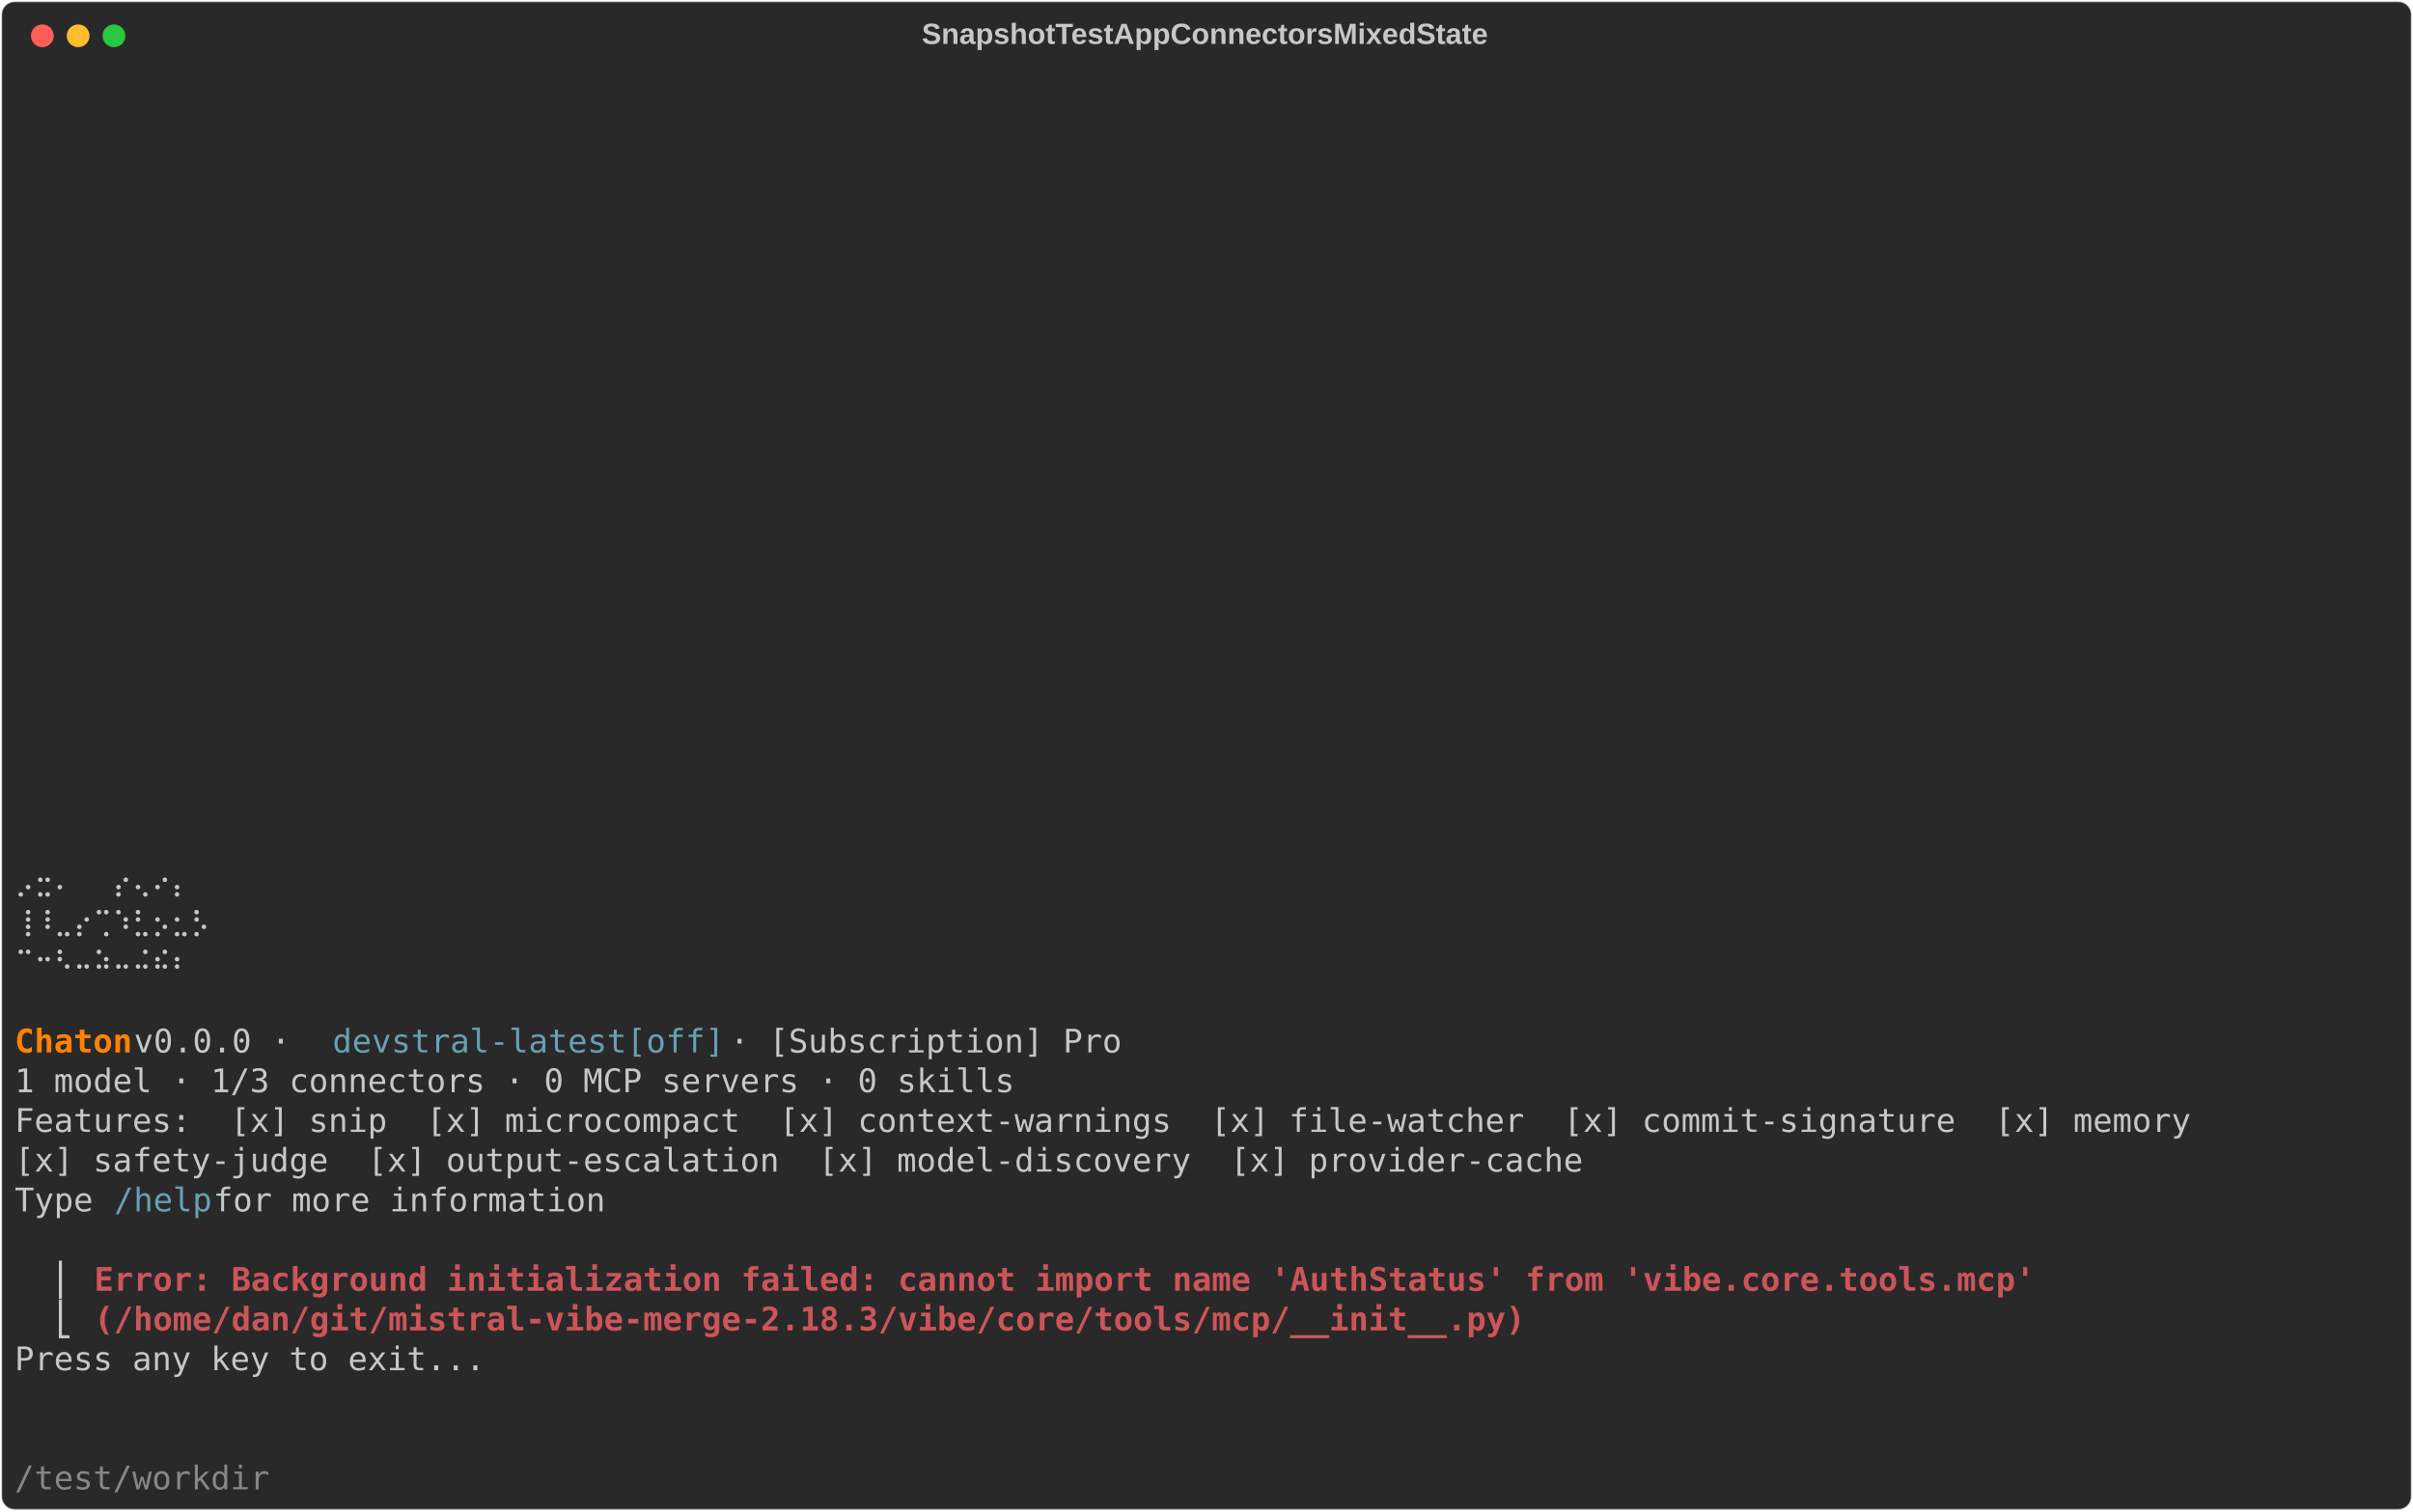
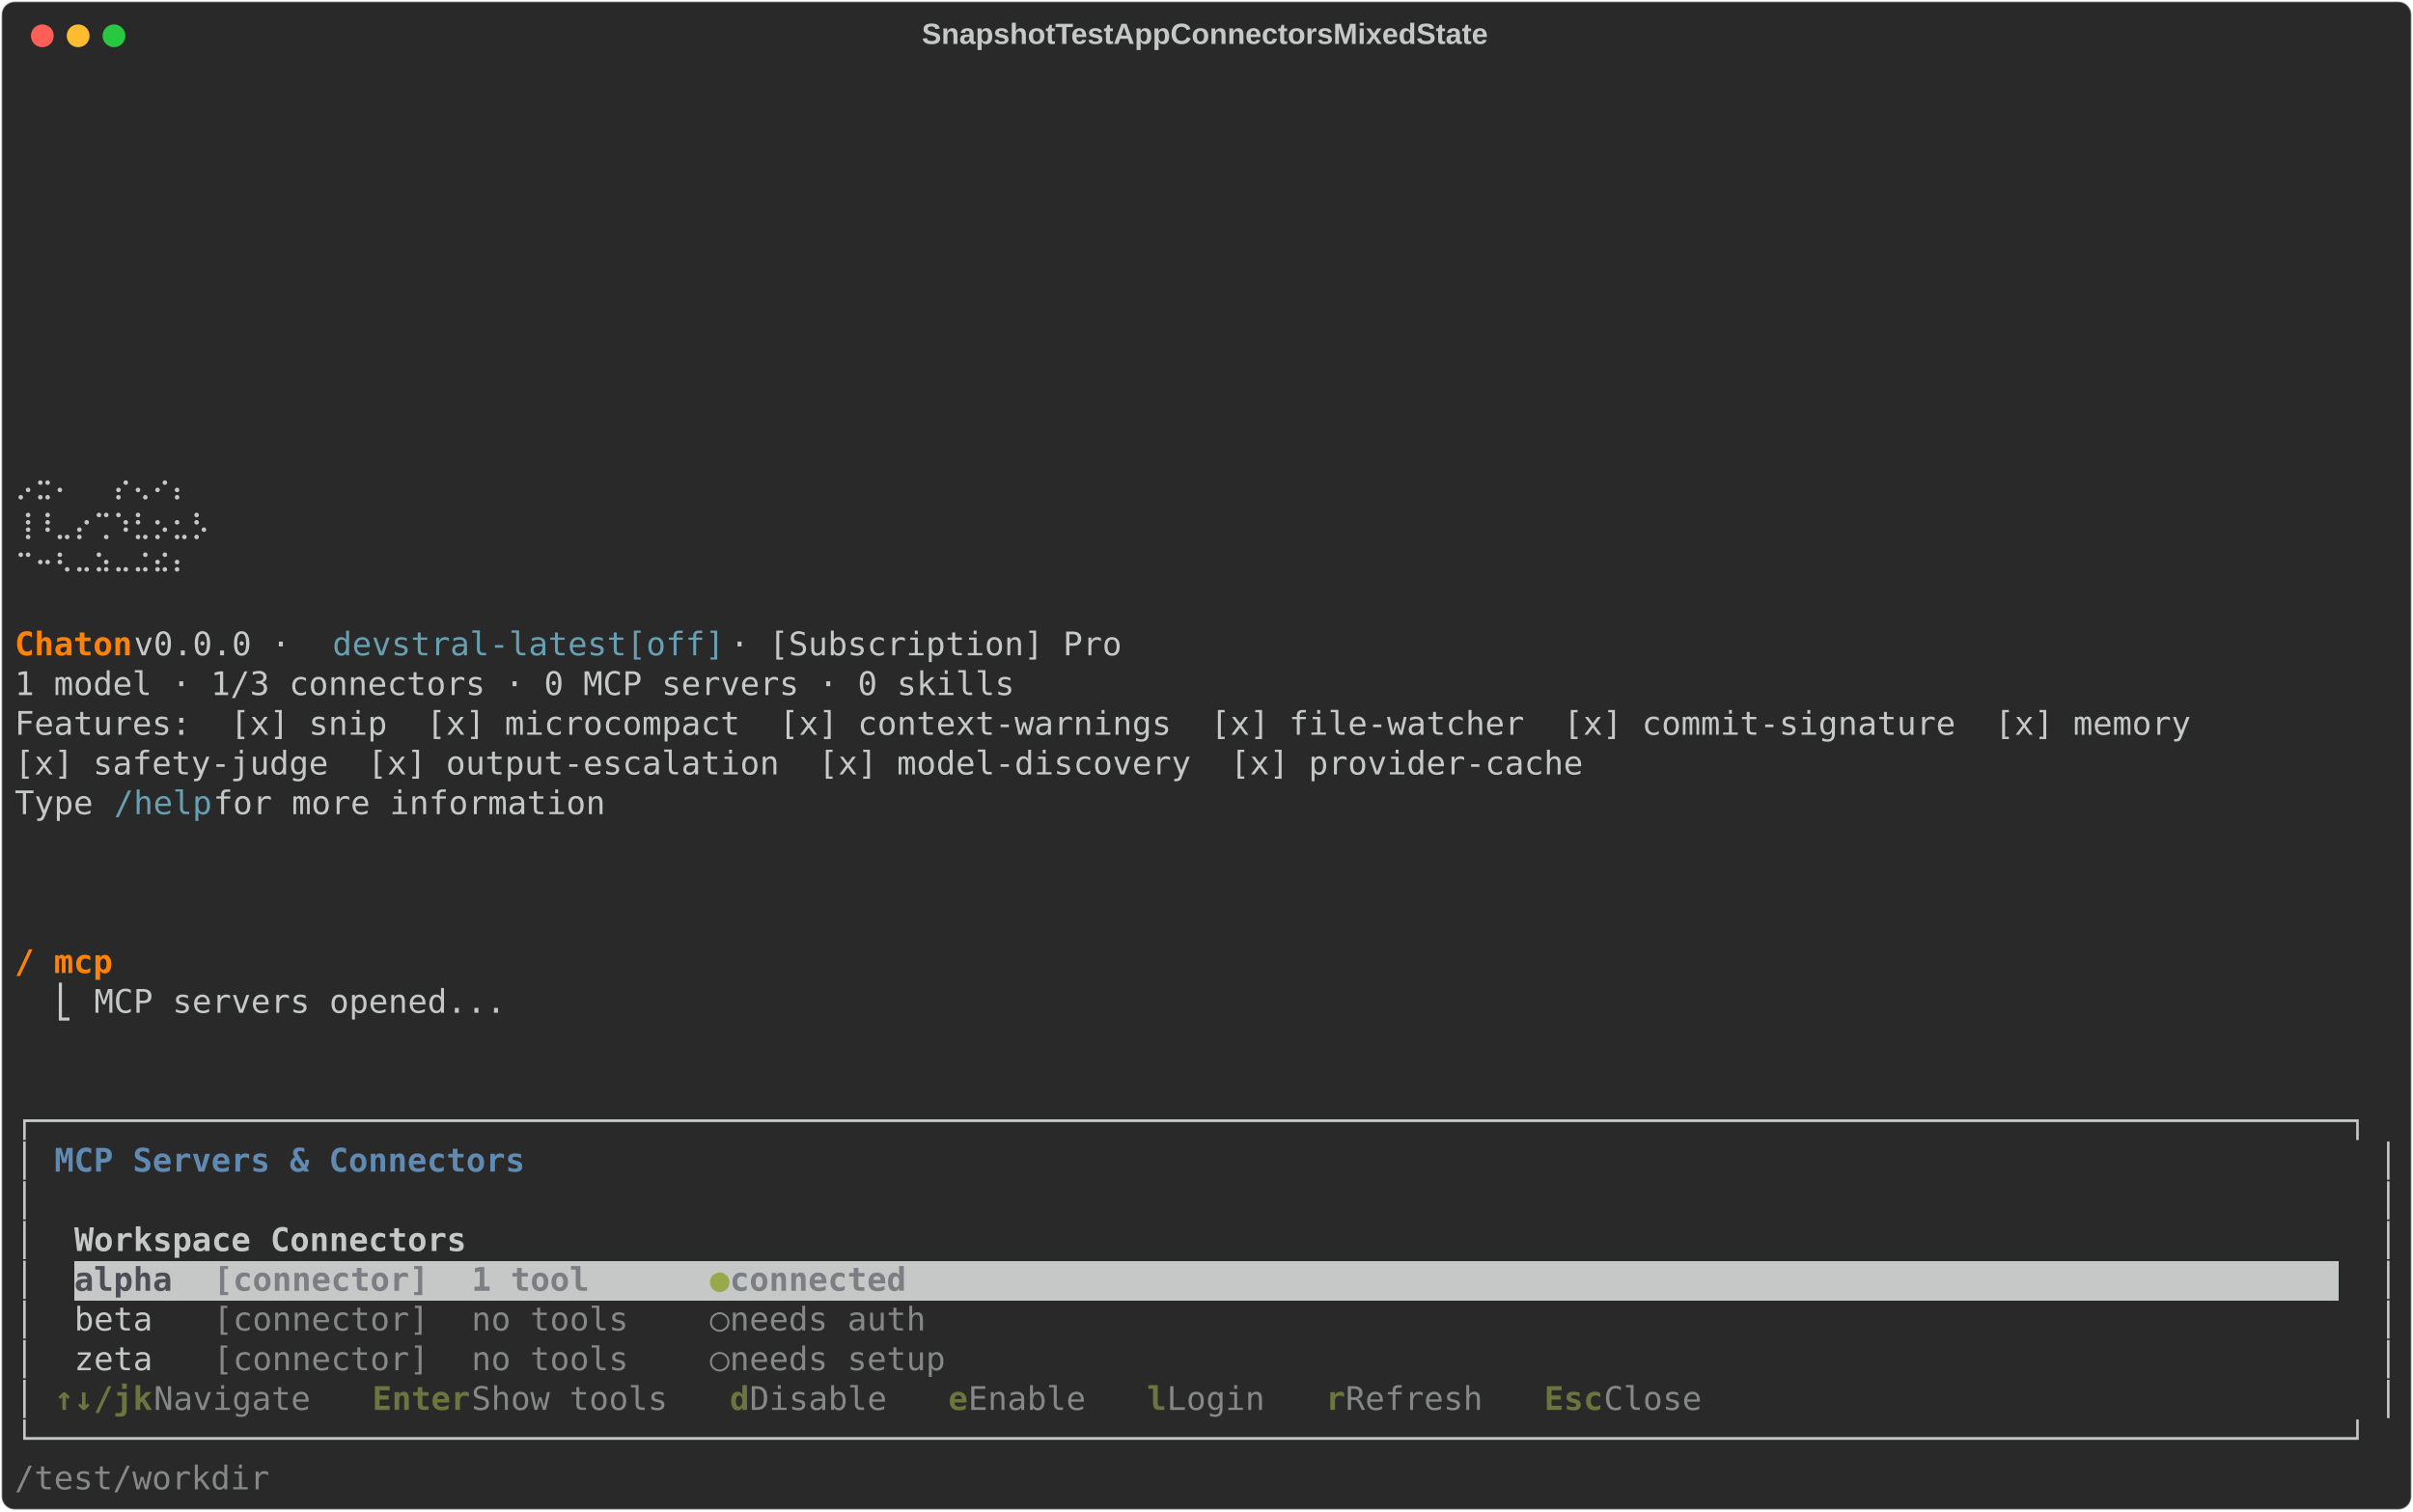
<svg xmlns="http://www.w3.org/2000/svg" class="rich-terminal" viewBox="0 0 1482 928.4">
  <style>

    @font-face {
        font-family: "Fira Code";
        src: local("FiraCode-Regular"),
                url("https://cdnjs.cloudflare.com/ajax/libs/firacode/6.2.0/woff2/FiraCode-Regular.woff2") format("woff2"),
                url("https://cdnjs.cloudflare.com/ajax/libs/firacode/6.2.0/woff/FiraCode-Regular.woff") format("woff");
        font-style: normal;
        font-weight: 400;
    }
    @font-face {
        font-family: "Fira Code";
        src: local("FiraCode-Bold"),
                url("https://cdnjs.cloudflare.com/ajax/libs/firacode/6.2.0/woff2/FiraCode-Bold.woff2") format("woff2"),
                url("https://cdnjs.cloudflare.com/ajax/libs/firacode/6.2.0/woff/FiraCode-Bold.woff") format("woff");
        font-style: bold;
        font-weight: 700;
    }

    .terminal-matrix {
        font-family: Fira Code, monospace;
        font-size: 20px;
        line-height: 24.4px;
        font-variant-east-asian: full-width;
    }

    .terminal-title {
        font-size: 18px;
        font-weight: bold;
        font-family: arial;
    }

    .terminal-r1 { fill: #c5c8c6 }
.terminal-r2 { fill: #ff8205;font-weight: bold }
.terminal-r3 { fill: #68a0b3 }
- .terminal-r4 { fill: #cc555a;font-weight: bold }
- .terminal-r5 { fill: #868887 }
+ .terminal-r4 { fill: #608ab1;font-weight: bold }
+ .terminal-r5 { fill: #c5c8c6;font-weight: bold }
+ .terminal-r6 { fill: #4b4e55;font-weight: bold }
+ .terminal-r7 { fill: #7b7e82;font-weight: bold }
+ .terminal-r8 { fill: #98a84b;font-weight: bold }
+ .terminal-r9 { fill: #868887 }
+ .terminal-r10 { fill: #6b753d;font-weight: bold }
    </style>
  <defs>
    <clipPath id="terminal-clip-terminal">
      <rect x="0" y="0" width="1463.0" height="877.4" />
    </clipPath>
    <clipPath id="terminal-line-0">
      <rect x="0" y="1.5" width="1464" height="24.65" />
    </clipPath>
    <clipPath id="terminal-line-1">
      <rect x="0" y="25.9" width="1464" height="24.65" />
    </clipPath>
    <clipPath id="terminal-line-2">
      <rect x="0" y="50.3" width="1464" height="24.65" />
    </clipPath>
    <clipPath id="terminal-line-3">
      <rect x="0" y="74.7" width="1464" height="24.65" />
    </clipPath>
    <clipPath id="terminal-line-4">
      <rect x="0" y="99.1" width="1464" height="24.65" />
    </clipPath>
    <clipPath id="terminal-line-5">
      <rect x="0" y="123.5" width="1464" height="24.65" />
    </clipPath>
    <clipPath id="terminal-line-6">
      <rect x="0" y="147.9" width="1464" height="24.65" />
    </clipPath>
    <clipPath id="terminal-line-7">
      <rect x="0" y="172.3" width="1464" height="24.65" />
    </clipPath>
    <clipPath id="terminal-line-8">
      <rect x="0" y="196.7" width="1464" height="24.65" />
    </clipPath>
    <clipPath id="terminal-line-9">
      <rect x="0" y="221.1" width="1464" height="24.65" />
    </clipPath>
    <clipPath id="terminal-line-10">
      <rect x="0" y="245.5" width="1464" height="24.65" />
    </clipPath>
    <clipPath id="terminal-line-11">
      <rect x="0" y="269.9" width="1464" height="24.65" />
    </clipPath>
    <clipPath id="terminal-line-12">
      <rect x="0" y="294.3" width="1464" height="24.65" />
    </clipPath>
    <clipPath id="terminal-line-13">
      <rect x="0" y="318.7" width="1464" height="24.65" />
    </clipPath>
    <clipPath id="terminal-line-14">
      <rect x="0" y="343.1" width="1464" height="24.65" />
    </clipPath>
    <clipPath id="terminal-line-15">
      <rect x="0" y="367.5" width="1464" height="24.65" />
    </clipPath>
    <clipPath id="terminal-line-16">
      <rect x="0" y="391.9" width="1464" height="24.65" />
    </clipPath>
    <clipPath id="terminal-line-17">
      <rect x="0" y="416.3" width="1464" height="24.65" />
    </clipPath>
    <clipPath id="terminal-line-18">
      <rect x="0" y="440.7" width="1464" height="24.65" />
    </clipPath>
    <clipPath id="terminal-line-19">
      <rect x="0" y="465.1" width="1464" height="24.65" />
    </clipPath>
    <clipPath id="terminal-line-20">
      <rect x="0" y="489.5" width="1464" height="24.65" />
    </clipPath>
    <clipPath id="terminal-line-21">
      <rect x="0" y="513.9" width="1464" height="24.65" />
    </clipPath>
    <clipPath id="terminal-line-22">
      <rect x="0" y="538.3" width="1464" height="24.65" />
    </clipPath>
    <clipPath id="terminal-line-23">
      <rect x="0" y="562.7" width="1464" height="24.65" />
    </clipPath>
    <clipPath id="terminal-line-24">
      <rect x="0" y="587.1" width="1464" height="24.65" />
    </clipPath>
    <clipPath id="terminal-line-25">
      <rect x="0" y="611.5" width="1464" height="24.65" />
    </clipPath>
    <clipPath id="terminal-line-26">
      <rect x="0" y="635.9" width="1464" height="24.65" />
    </clipPath>
    <clipPath id="terminal-line-27">
      <rect x="0" y="660.3" width="1464" height="24.65" />
    </clipPath>
    <clipPath id="terminal-line-28">
      <rect x="0" y="684.7" width="1464" height="24.65" />
    </clipPath>
    <clipPath id="terminal-line-29">
      <rect x="0" y="709.1" width="1464" height="24.65" />
    </clipPath>
    <clipPath id="terminal-line-30">
      <rect x="0" y="733.5" width="1464" height="24.65" />
    </clipPath>
    <clipPath id="terminal-line-31">
      <rect x="0" y="757.9" width="1464" height="24.65" />
    </clipPath>
    <clipPath id="terminal-line-32">
      <rect x="0" y="782.3" width="1464" height="24.65" />
    </clipPath>
    <clipPath id="terminal-line-33">
      <rect x="0" y="806.7" width="1464" height="24.65" />
    </clipPath>
    <clipPath id="terminal-line-34">
      <rect x="0" y="831.1" width="1464" height="24.65" />
    </clipPath>
  </defs>
  <rect fill="#292929" stroke="rgba(255,255,255,0.35)" stroke-width="1" x="1" y="1" width="1480" height="926.4" rx="8" />
  <text class="terminal-title" fill="#c5c8c6" text-anchor="middle" x="740" y="27">SnapshotTestAppConnectorsMixedState</text>
  <g transform="translate(26,22)">
    <circle cx="0" cy="0" r="7" fill="#ff5f57" />
    <circle cx="22" cy="0" r="7" fill="#febc2e" />
    <circle cx="44" cy="0" r="7" fill="#28c840" />
  </g>
  <g transform="translate(9, 41)" clip-path="url(#terminal-clip-terminal)">
+     <rect fill="#c5c8c6" x="36.6" y="733.5" width="85.4" height="24.65" shape-rendering="crispEdges" />
+     <rect fill="#c5c8c6" x="122" y="733.5" width="158.6" height="24.65" shape-rendering="crispEdges" />
+     <rect fill="#c5c8c6" x="280.6" y="733.5" width="122" height="24.65" shape-rendering="crispEdges" />
+     <rect fill="#c5c8c6" x="402.6" y="733.5" width="24.4" height="24.65" shape-rendering="crispEdges" />
+     <rect fill="#c5c8c6" x="427" y="733.5" width="12.2" height="24.65" shape-rendering="crispEdges" />
+     <rect fill="#c5c8c6" x="439.2" y="733.5" width="122" height="24.65" shape-rendering="crispEdges" />
+     <rect fill="#c5c8c6" x="561.2" y="733.5" width="866.2" height="24.65" shape-rendering="crispEdges" />
    <g class="terminal-matrix">
      <text class="terminal-r1" x="1464" y="20" textLength="12.2" clip-path="url(#terminal-line-0)">
</text>
      <text class="terminal-r1" x="1464" y="44.4" textLength="12.2" clip-path="url(#terminal-line-1)">
</text>
      <text class="terminal-r1" x="1464" y="68.8" textLength="12.2" clip-path="url(#terminal-line-2)">
</text>
      <text class="terminal-r1" x="1464" y="93.2" textLength="12.2" clip-path="url(#terminal-line-3)">
</text>
      <text class="terminal-r1" x="1464" y="117.6" textLength="12.2" clip-path="url(#terminal-line-4)">
</text>
      <text class="terminal-r1" x="1464" y="142" textLength="12.2" clip-path="url(#terminal-line-5)">
</text>
      <text class="terminal-r1" x="1464" y="166.4" textLength="12.2" clip-path="url(#terminal-line-6)">
</text>
      <text class="terminal-r1" x="1464" y="190.8" textLength="12.2" clip-path="url(#terminal-line-7)">
</text>
      <text class="terminal-r1" x="1464" y="215.2" textLength="12.2" clip-path="url(#terminal-line-8)">
</text>
      <text class="terminal-r1" x="1464" y="239.6" textLength="12.2" clip-path="url(#terminal-line-9)">
</text>
+       <text class="terminal-r1" x="0" y="264" textLength="134.2" clip-path="url(#terminal-line-10)">  ⡠⣒⠄  ⡔⢄⠔⡄</text>
      <text class="terminal-r1" x="1464" y="264" textLength="12.2" clip-path="url(#terminal-line-10)">
</text>
+       <text class="terminal-r1" x="0" y="288.4" textLength="134.2" clip-path="url(#terminal-line-11)"> ⢸⠸⣀⡔⢉⠱⣃⡢⣂⡣</text>
      <text class="terminal-r1" x="1464" y="288.4" textLength="12.2" clip-path="url(#terminal-line-11)">
</text>
+       <text class="terminal-r1" x="0" y="312.8" textLength="134.2" clip-path="url(#terminal-line-12)">  ⠉⠒⠣⠤⠵⠤⠬⠮⠆</text>
      <text class="terminal-r1" x="1464" y="312.8" textLength="12.2" clip-path="url(#terminal-line-12)">
</text>
      <text class="terminal-r1" x="1464" y="337.2" textLength="12.2" clip-path="url(#terminal-line-13)">
</text>
+       <text class="terminal-r2" x="0" y="361.6" textLength="73.2" clip-path="url(#terminal-line-14)">Chaton</text>
+       <text class="terminal-r1" x="73.2" y="361.6" textLength="122" clip-path="url(#terminal-line-14)"> v0.0.0 · </text>
+       <text class="terminal-r3" x="195.2" y="361.6" textLength="244" clip-path="url(#terminal-line-14)">devstral-latest[off]</text>
+       <text class="terminal-r1" x="439.2" y="361.6" textLength="256.2" clip-path="url(#terminal-line-14)"> · [Subscription] Pro</text>
      <text class="terminal-r1" x="1464" y="361.6" textLength="12.2" clip-path="url(#terminal-line-14)">
</text>
+       <text class="terminal-r1" x="0" y="386" textLength="622.2" clip-path="url(#terminal-line-15)">1 model · 1/3 connectors · 0 MCP servers · 0 skills</text>
      <text class="terminal-r1" x="1464" y="386" textLength="12.2" clip-path="url(#terminal-line-15)">
</text>
+       <text class="terminal-r1" x="0" y="410.4" textLength="1354.2" clip-path="url(#terminal-line-16)">Features:  [x] snip  [x] microcompact  [x] context-warnings  [x] file-watcher  [x] commit-signature  [x] memory</text>
      <text class="terminal-r1" x="1464" y="410.4" textLength="12.2" clip-path="url(#terminal-line-16)">
</text>
+       <text class="terminal-r1" x="0" y="434.8" textLength="1110.2" clip-path="url(#terminal-line-17)">           [x] safety-judge  [x] output-escalation  [x] model-discovery  [x] provider-cache</text>
      <text class="terminal-r1" x="1464" y="434.8" textLength="12.2" clip-path="url(#terminal-line-17)">
</text>
+       <text class="terminal-r1" x="0" y="459.2" textLength="61" clip-path="url(#terminal-line-18)">Type </text>
+       <text class="terminal-r3" x="61" y="459.2" textLength="61" clip-path="url(#terminal-line-18)">/help</text>
+       <text class="terminal-r1" x="122" y="459.2" textLength="256.2" clip-path="url(#terminal-line-18)"> for more information</text>
      <text class="terminal-r1" x="1464" y="459.2" textLength="12.2" clip-path="url(#terminal-line-18)">
</text>
      <text class="terminal-r1" x="1464" y="483.6" textLength="12.2" clip-path="url(#terminal-line-19)">
</text>
-       <text class="terminal-r1" x="0" y="508" textLength="134.2" clip-path="url(#terminal-line-20)">  ⡠⣒⠄  ⡔⢄⠔⡄</text>
      <text class="terminal-r1" x="1464" y="508" textLength="12.2" clip-path="url(#terminal-line-20)">
</text>
-       <text class="terminal-r1" x="0" y="532.4" textLength="134.2" clip-path="url(#terminal-line-21)"> ⢸⠸⣀⡔⢉⠱⣃⡢⣂⡣</text>
      <text class="terminal-r1" x="1464" y="532.4" textLength="12.2" clip-path="url(#terminal-line-21)">
</text>
-       <text class="terminal-r1" x="0" y="556.8" textLength="134.2" clip-path="url(#terminal-line-22)">  ⠉⠒⠣⠤⠵⠤⠬⠮⠆</text>
+       <text class="terminal-r2" x="0" y="556.8" textLength="61" clip-path="url(#terminal-line-22)">/ mcp</text>
      <text class="terminal-r1" x="1464" y="556.8" textLength="12.2" clip-path="url(#terminal-line-22)">
</text>
+       <text class="terminal-r1" x="24.4" y="581.2" textLength="12.2" clip-path="url(#terminal-line-23)">⎣</text>
+       <text class="terminal-r1" x="48.8" y="581.2" textLength="256.2" clip-path="url(#terminal-line-23)">MCP servers opened...</text>
      <text class="terminal-r1" x="1464" y="581.2" textLength="12.2" clip-path="url(#terminal-line-23)">
</text>
-       <text class="terminal-r2" x="0" y="605.6" textLength="73.2" clip-path="url(#terminal-line-24)">Chaton</text>
-       <text class="terminal-r1" x="73.2" y="605.6" textLength="122" clip-path="url(#terminal-line-24)"> v0.0.0 · </text>
-       <text class="terminal-r3" x="195.2" y="605.6" textLength="244" clip-path="url(#terminal-line-24)">devstral-latest[off]</text>
-       <text class="terminal-r1" x="439.2" y="605.6" textLength="256.2" clip-path="url(#terminal-line-24)"> · [Subscription] Pro</text>
      <text class="terminal-r1" x="1464" y="605.6" textLength="12.2" clip-path="url(#terminal-line-24)">
</text>
-       <text class="terminal-r1" x="0" y="630" textLength="622.2" clip-path="url(#terminal-line-25)">1 model · 1/3 connectors · 0 MCP servers · 0 skills</text>
      <text class="terminal-r1" x="1464" y="630" textLength="12.2" clip-path="url(#terminal-line-25)">
</text>
-       <text class="terminal-r1" x="0" y="654.4" textLength="1354.2" clip-path="url(#terminal-line-26)">Features:  [x] snip  [x] microcompact  [x] context-warnings  [x] file-watcher  [x] commit-signature  [x] memory</text>
+       <text class="terminal-r1" x="0" y="654.4" textLength="1464" clip-path="url(#terminal-line-26)">┌──────────────────────────────────────────────────────────────────────────────────────────────────────────────────────┐</text>
      <text class="terminal-r1" x="1464" y="654.4" textLength="12.2" clip-path="url(#terminal-line-26)">
</text>
-       <text class="terminal-r1" x="0" y="678.8" textLength="1110.2" clip-path="url(#terminal-line-27)">           [x] safety-judge  [x] output-escalation  [x] model-discovery  [x] provider-cache</text>
+       <text class="terminal-r1" x="0" y="678.8" textLength="12.2" clip-path="url(#terminal-line-27)">│</text>
+       <text class="terminal-r4" x="24.4" y="678.8" textLength="292.8" clip-path="url(#terminal-line-27)">MCP Servers &amp; Connectors</text>
+       <text class="terminal-r1" x="1451.8" y="678.8" textLength="12.2" clip-path="url(#terminal-line-27)">│</text>
      <text class="terminal-r1" x="1464" y="678.8" textLength="12.2" clip-path="url(#terminal-line-27)">
</text>
-       <text class="terminal-r1" x="0" y="703.2" textLength="61" clip-path="url(#terminal-line-28)">Type </text>
-       <text class="terminal-r3" x="61" y="703.2" textLength="61" clip-path="url(#terminal-line-28)">/help</text>
-       <text class="terminal-r1" x="122" y="703.2" textLength="256.2" clip-path="url(#terminal-line-28)"> for more information</text>
+       <text class="terminal-r1" x="0" y="703.2" textLength="12.2" clip-path="url(#terminal-line-28)">│</text>
+       <text class="terminal-r1" x="1451.8" y="703.2" textLength="12.2" clip-path="url(#terminal-line-28)">│</text>
      <text class="terminal-r1" x="1464" y="703.2" textLength="12.2" clip-path="url(#terminal-line-28)">
</text>
+       <text class="terminal-r1" x="0" y="727.6" textLength="12.2" clip-path="url(#terminal-line-29)">│</text>
+       <text class="terminal-r5" x="36.6" y="727.6" textLength="244" clip-path="url(#terminal-line-29)">Workspace Connectors</text>
+       <text class="terminal-r1" x="1451.8" y="727.6" textLength="12.2" clip-path="url(#terminal-line-29)">│</text>
      <text class="terminal-r1" x="1464" y="727.6" textLength="12.2" clip-path="url(#terminal-line-29)">
</text>
-       <text class="terminal-r1" x="24.4" y="752" textLength="12.2" clip-path="url(#terminal-line-30)">⎢</text>
-       <text class="terminal-r4" x="48.8" y="752" textLength="1207.8" clip-path="url(#terminal-line-30)">Error: Background initialization failed: cannot import name 'AuthStatus' from 'vibe.core.tools.mcp'</text>
+       <text class="terminal-r1" x="0" y="752" textLength="12.2" clip-path="url(#terminal-line-30)">│</text>
+       <text class="terminal-r6" x="36.6" y="752" textLength="85.4" clip-path="url(#terminal-line-30)">  alpha</text>
+       <text class="terminal-r7" x="122" y="752" textLength="158.6" clip-path="url(#terminal-line-30)">  [connector]</text>
+       <text class="terminal-r7" x="280.6" y="752" textLength="122" clip-path="url(#terminal-line-30)">  1 tool  </text>
+       <text class="terminal-r8" x="427" y="752" textLength="12.2" clip-path="url(#terminal-line-30)">●</text>
+       <text class="terminal-r7" x="439.2" y="752" textLength="122" clip-path="url(#terminal-line-30)"> connected</text>
+       <text class="terminal-r1" x="1451.8" y="752" textLength="12.2" clip-path="url(#terminal-line-30)">│</text>
      <text class="terminal-r1" x="1464" y="752" textLength="12.2" clip-path="url(#terminal-line-30)">
</text>
-       <text class="terminal-r1" x="24.4" y="776.4" textLength="12.2" clip-path="url(#terminal-line-31)">⎣</text>
-       <text class="terminal-r4" x="48.8" y="776.4" textLength="890.6" clip-path="url(#terminal-line-31)">(/home/dan/git/mistral-vibe-merge-2.18.3/vibe/core/tools/mcp/__init__.py)</text>
+       <text class="terminal-r1" x="0" y="776.4" textLength="12.2" clip-path="url(#terminal-line-31)">│</text>
+       <text class="terminal-r1" x="36.6" y="776.4" textLength="85.4" clip-path="url(#terminal-line-31)">  beta </text>
+       <text class="terminal-r9" x="122" y="776.4" textLength="158.6" clip-path="url(#terminal-line-31)">  [connector]</text>
+       <text class="terminal-r9" x="280.6" y="776.4" textLength="122" clip-path="url(#terminal-line-31)">  no tools</text>
+       <text class="terminal-r9" x="427" y="776.4" textLength="12.2" clip-path="url(#terminal-line-31)">○</text>
+       <text class="terminal-r9" x="439.2" y="776.4" textLength="134.2" clip-path="url(#terminal-line-31)"> needs auth</text>
+       <text class="terminal-r1" x="1451.8" y="776.4" textLength="12.2" clip-path="url(#terminal-line-31)">│</text>
      <text class="terminal-r1" x="1464" y="776.4" textLength="12.2" clip-path="url(#terminal-line-31)">
</text>
-       <text class="terminal-r1" x="0" y="800.8" textLength="292.8" clip-path="url(#terminal-line-32)">Press any key to exit...</text>
+       <text class="terminal-r1" x="0" y="800.8" textLength="12.2" clip-path="url(#terminal-line-32)">│</text>
+       <text class="terminal-r1" x="36.6" y="800.8" textLength="85.4" clip-path="url(#terminal-line-32)">  zeta </text>
+       <text class="terminal-r9" x="122" y="800.8" textLength="158.6" clip-path="url(#terminal-line-32)">  [connector]</text>
+       <text class="terminal-r9" x="280.6" y="800.8" textLength="122" clip-path="url(#terminal-line-32)">  no tools</text>
+       <text class="terminal-r9" x="427" y="800.8" textLength="12.2" clip-path="url(#terminal-line-32)">○</text>
+       <text class="terminal-r9" x="439.2" y="800.8" textLength="146.4" clip-path="url(#terminal-line-32)"> needs setup</text>
+       <text class="terminal-r1" x="1451.8" y="800.8" textLength="12.2" clip-path="url(#terminal-line-32)">│</text>
      <text class="terminal-r1" x="1464" y="800.8" textLength="12.2" clip-path="url(#terminal-line-32)">
</text>
+       <text class="terminal-r1" x="0" y="825.2" textLength="12.2" clip-path="url(#terminal-line-33)">│</text>
+       <text class="terminal-r10" x="24.4" y="825.2" textLength="61" clip-path="url(#terminal-line-33)">↑↓/jk</text>
+       <text class="terminal-r9" x="85.4" y="825.2" textLength="134.2" clip-path="url(#terminal-line-33)"> Navigate  </text>
+       <text class="terminal-r10" x="219.6" y="825.2" textLength="61" clip-path="url(#terminal-line-33)">Enter</text>
+       <text class="terminal-r9" x="280.6" y="825.2" textLength="158.6" clip-path="url(#terminal-line-33)"> Show tools  </text>
+       <text class="terminal-r10" x="439.2" y="825.2" textLength="12.2" clip-path="url(#terminal-line-33)">d</text>
+       <text class="terminal-r9" x="451.4" y="825.2" textLength="122" clip-path="url(#terminal-line-33)"> Disable  </text>
+       <text class="terminal-r10" x="573.4" y="825.2" textLength="12.2" clip-path="url(#terminal-line-33)">e</text>
+       <text class="terminal-r9" x="585.6" y="825.2" textLength="109.8" clip-path="url(#terminal-line-33)"> Enable  </text>
+       <text class="terminal-r10" x="695.4" y="825.2" textLength="12.2" clip-path="url(#terminal-line-33)">l</text>
+       <text class="terminal-r9" x="707.6" y="825.2" textLength="97.6" clip-path="url(#terminal-line-33)"> Login  </text>
+       <text class="terminal-r10" x="805.2" y="825.2" textLength="12.2" clip-path="url(#terminal-line-33)">r</text>
+       <text class="terminal-r9" x="817.4" y="825.2" textLength="122" clip-path="url(#terminal-line-33)"> Refresh  </text>
+       <text class="terminal-r10" x="939.4" y="825.2" textLength="36.6" clip-path="url(#terminal-line-33)">Esc</text>
+       <text class="terminal-r9" x="976" y="825.2" textLength="73.2" clip-path="url(#terminal-line-33)"> Close</text>
+       <text class="terminal-r1" x="1451.8" y="825.2" textLength="12.2" clip-path="url(#terminal-line-33)">│</text>
      <text class="terminal-r1" x="1464" y="825.2" textLength="12.2" clip-path="url(#terminal-line-33)">
</text>
+       <text class="terminal-r1" x="0" y="849.6" textLength="1464" clip-path="url(#terminal-line-34)">└──────────────────────────────────────────────────────────────────────────────────────────────────────────────────────┘</text>
      <text class="terminal-r1" x="1464" y="849.6" textLength="12.2" clip-path="url(#terminal-line-34)">
</text>
-       <text class="terminal-r5" x="0" y="874" textLength="158.6" clip-path="url(#terminal-line-35)">/test/workdir</text>
+       <text class="terminal-r9" x="0" y="874" textLength="158.6" clip-path="url(#terminal-line-35)">/test/workdir</text>
    </g>
  </g>
</svg>
